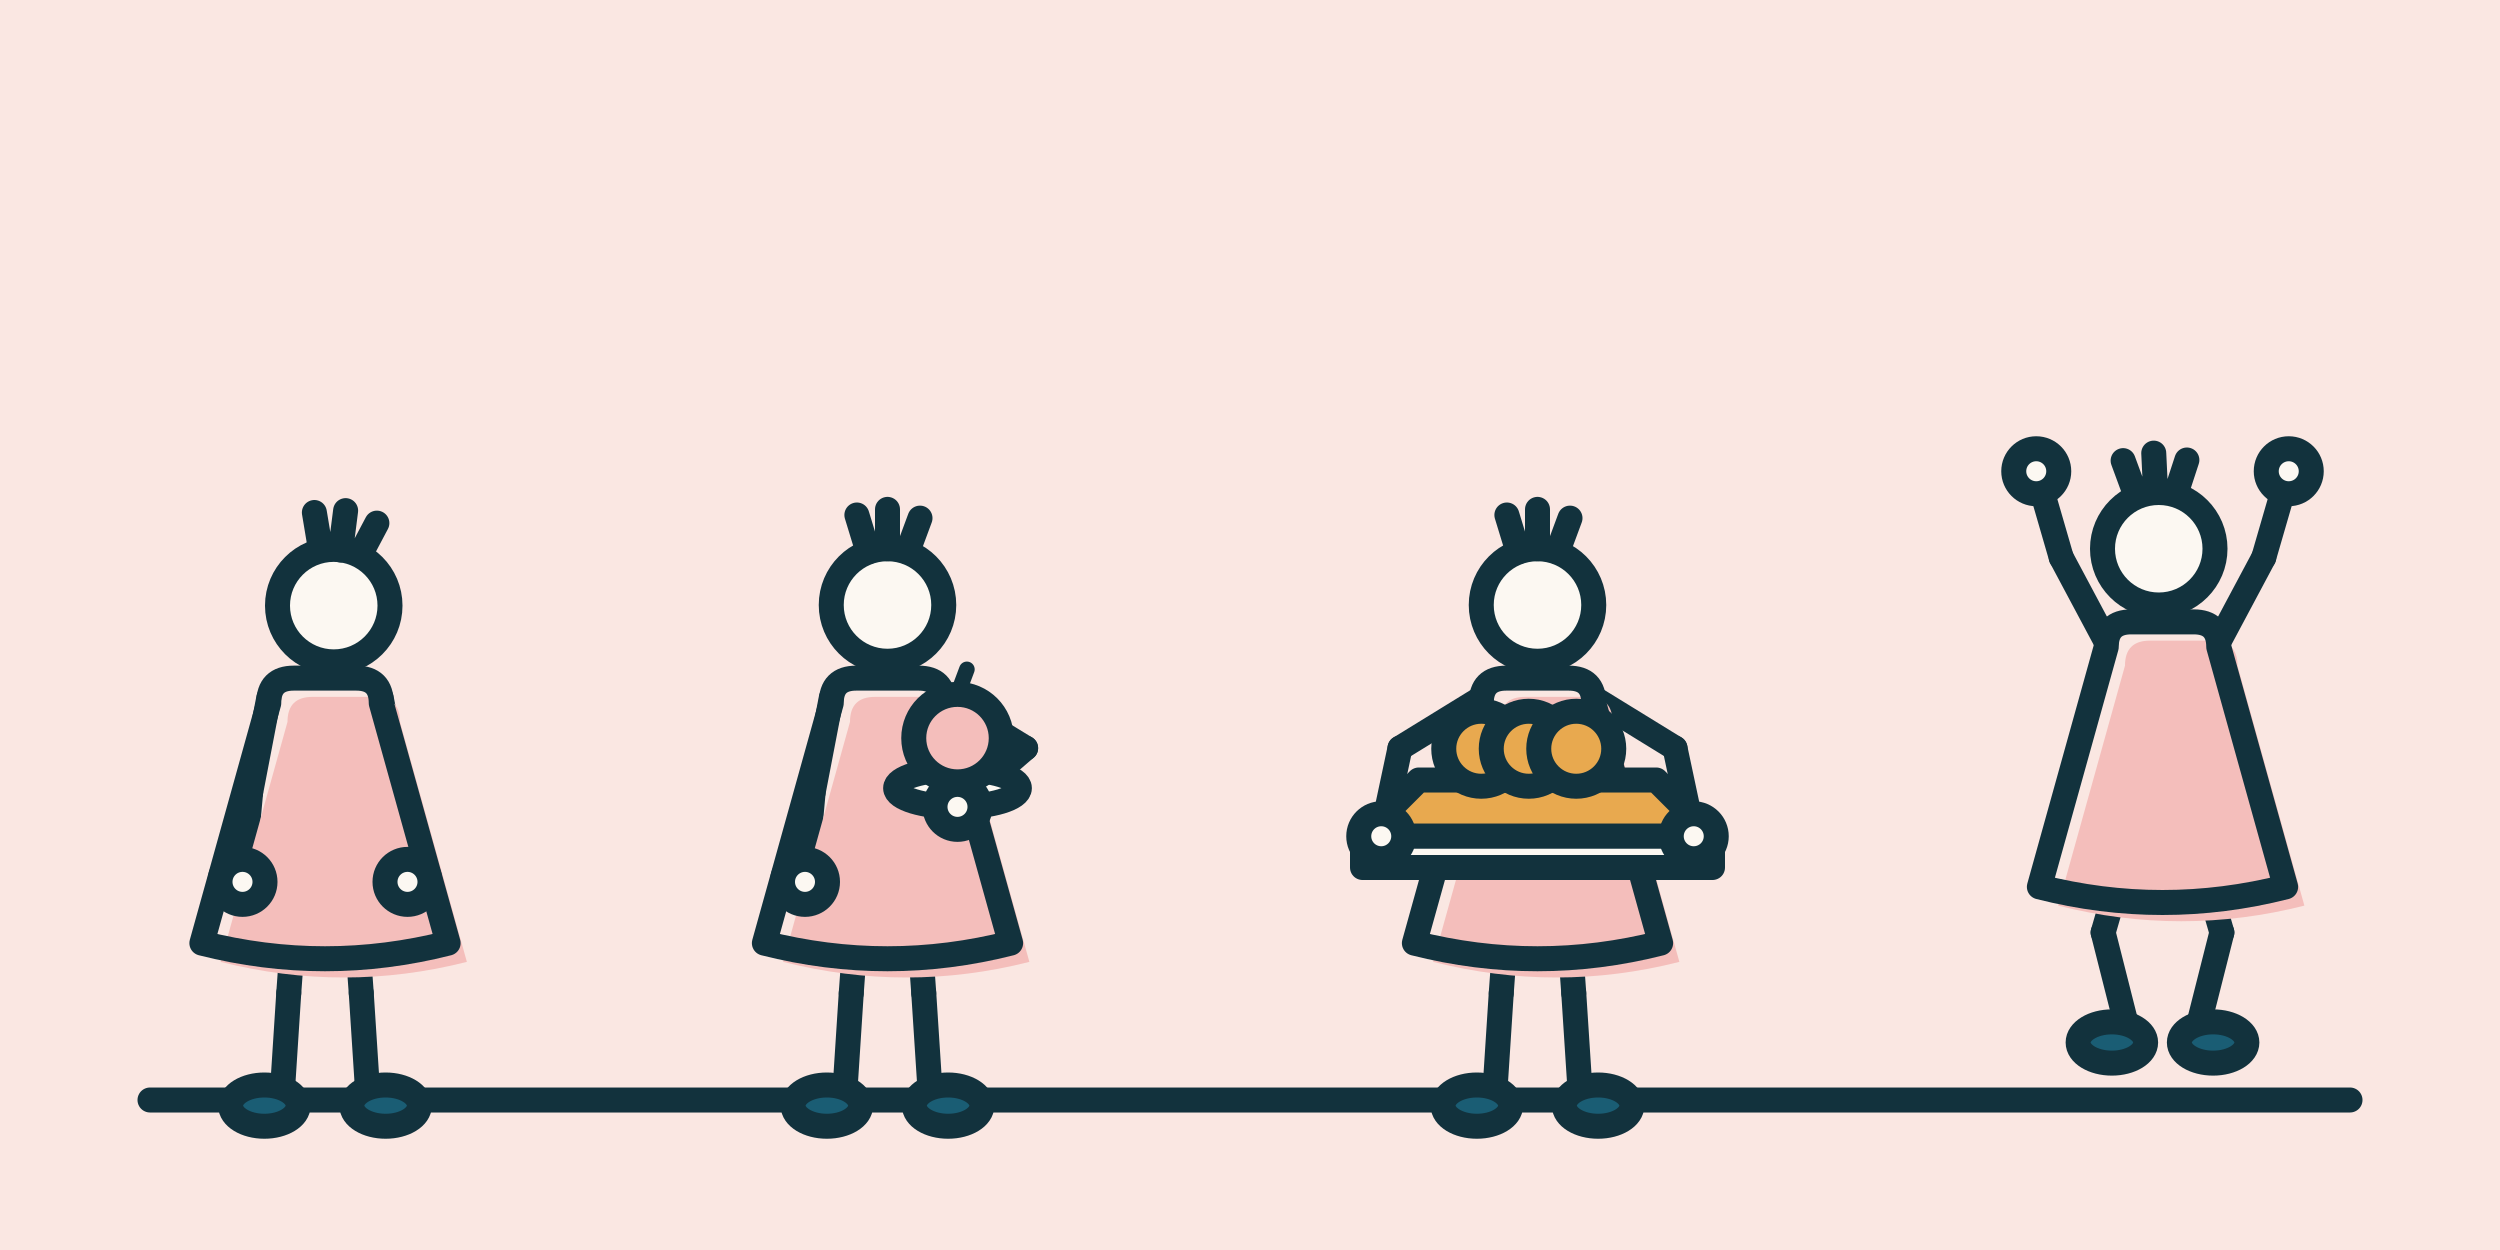
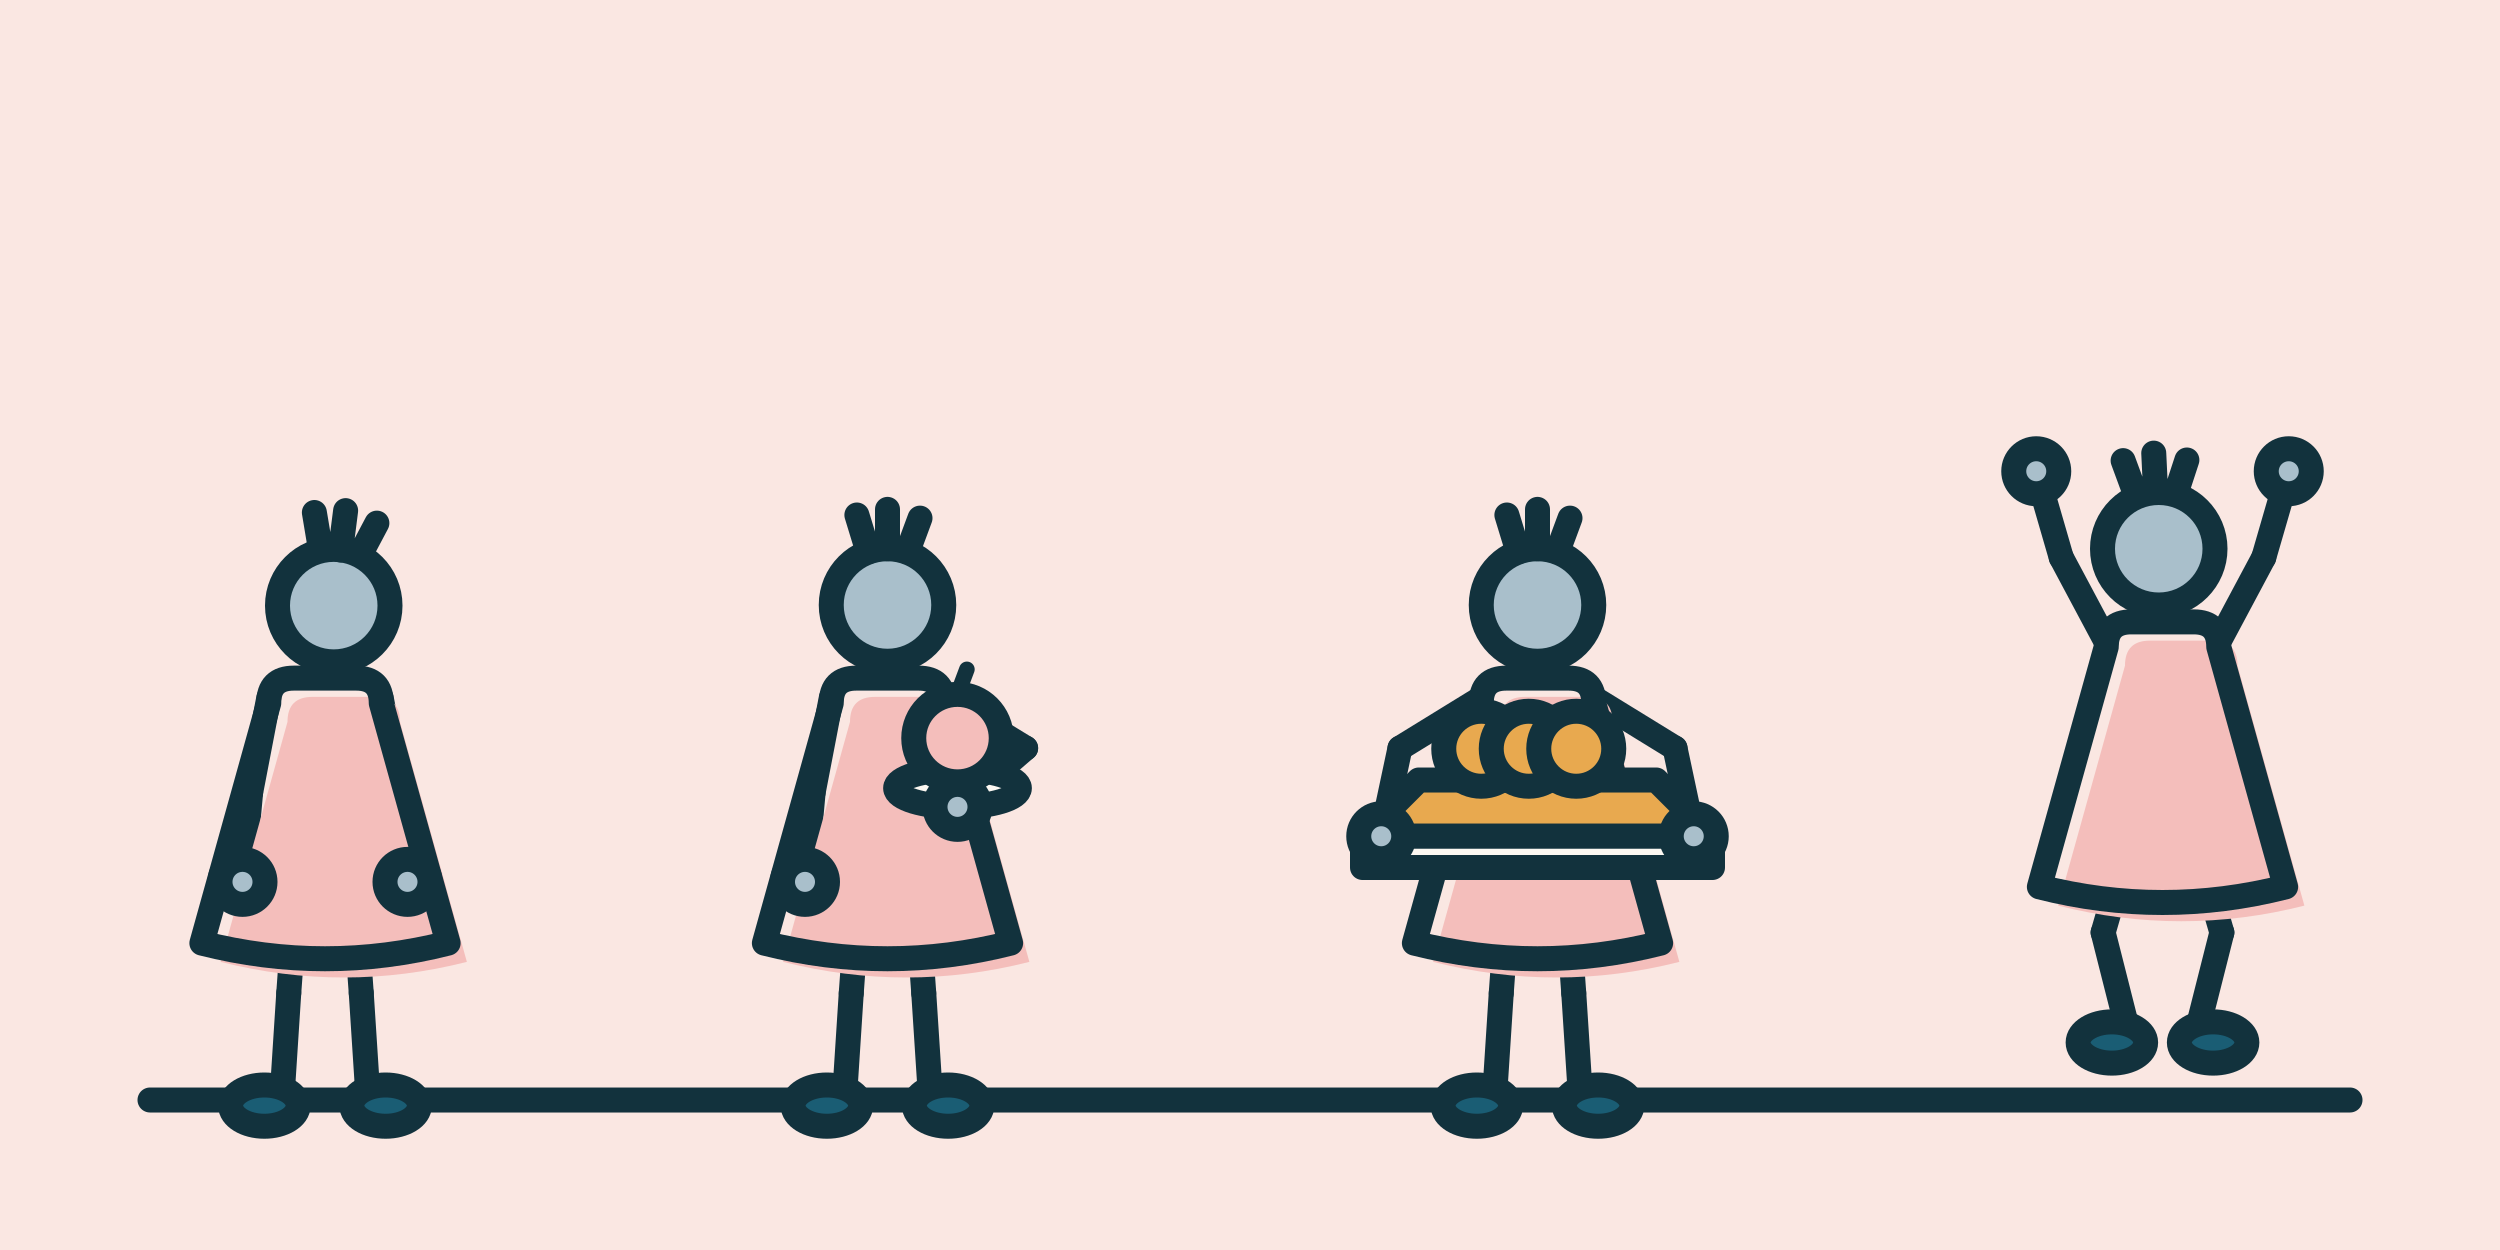
<svg xmlns="http://www.w3.org/2000/svg" width="1200" height="600" viewBox="0 0 400 200">
  <rect width="400" height="200" fill="#FAE7E2" />
  <g stroke="#12323D" stroke-linecap="round" stroke-linejoin="round">
    <path d="M24 176H376" fill="none" stroke-width="4" />
    <path d="M47.5 140.9L46.2 158.9" fill="none" stroke-width="4" />
    <path d="M46.2 158.9L45.1 175.9" fill="none" stroke-width="4" />
    <ellipse cx="42.3" cy="176.9" rx="5.4" ry="3.3" fill="#1A5D74" stroke-width="4" />
    <path d="M56.5 140.9L57.8 158.9" fill="none" stroke-width="4" />
    <path d="M57.8 158.9L58.9 175.9" fill="none" stroke-width="4" />
    <ellipse cx="61.7" cy="176.9" rx="5.4" ry="3.3" fill="#1A5D74" stroke-width="4" />
    <path d="M43 111.7L40.1 126.8" fill="none" stroke-width="4" />
    <path d="M40.1 126.8L38.8 141.1" fill="none" stroke-width="4" />
    <path d="M61 111.7L63.9 126.8" fill="none" stroke-width="4" />
    <path d="M63.9 126.8L65.2 141.1" fill="none" stroke-width="4" />
    <path d="M46 115.5Q46 111.5 50 111.5L60 111.5Q64 111.5 64 115.5L74.7 153.9Q55 158.9 35.3 153.9Z" fill="#F4BEBB" stroke="none" />
    <path d="M43 112.5Q43 108.5 47 108.5L57 108.5Q61 108.5 61 112.5L71.7 150.9Q52 155.9 32.3 150.9Z" fill="none" stroke-width="4" />
-     <circle cx="38.8" cy="141.1" r="3.6" fill="#FCF8F2" stroke-width="4" />
-     <circle cx="65.2" cy="141.1" r="3.6" fill="#FCF8F2" stroke-width="4" />
-     <circle cx="53.4" cy="96.9" r="9" fill="#FCF8F2" stroke-width="4" />
+     <circle cx="38.8" cy="141.1" r="3.6" fill="#A9BFCB" stroke-width="4" />
+     <circle cx="65.2" cy="141.1" r="3.6" fill="#A9BFCB" stroke-width="4" />
+     <circle cx="53.4" cy="96.9" r="9" fill="#A9BFCB" stroke-width="4" />
    <path d="M51.3 88L50.3 82M54.5 88L55.3 81.7M57.6 88.8L60.3 83.7" fill="none" stroke-width="4" />
    <path d="M137.5 140.9L136.2 158.9" fill="none" stroke-width="4" />
    <path d="M136.2 158.9L135.1 175.9" fill="none" stroke-width="4" />
    <ellipse cx="132.3" cy="176.9" rx="5.4" ry="3.3" fill="#1A5D74" stroke-width="4" />
    <path d="M146.5 140.9L147.8 158.9" fill="none" stroke-width="4" />
    <path d="M147.8 158.9L148.9 175.9" fill="none" stroke-width="4" />
    <ellipse cx="151.7" cy="176.9" rx="5.4" ry="3.3" fill="#1A5D74" stroke-width="4" />
    <path d="M133 111.7L130.1 126.8" fill="none" stroke-width="4" />
    <path d="M130.1 126.8L128.8 141.1" fill="none" stroke-width="4" />
    <path d="M151 111.7L164.1 119.7" fill="none" stroke-width="4" />
    <path d="M164.1 119.7L153.2 129.1" fill="none" stroke-width="4" />
    <path d="M136 115.5Q136 111.5 140 111.5L150 111.5Q154 111.5 154 115.5L164.7 153.9Q145 158.9 125.3 153.9Z" fill="#F4BEBB" stroke="none" />
    <path d="M133 112.5Q133 108.5 137 108.5L147 108.5Q151 108.5 151 112.5L161.7 150.9Q142 155.9 122.3 150.9Z" fill="none" stroke-width="4" />
    <ellipse cx="153.2" cy="126.1" rx="9.9" ry="3" fill="#FCF8F2" stroke-width="4" />
    <circle cx="153.2" cy="118.1" r="7" fill="#F4BEBB" stroke-width="4" />
    <path d="M153.2 111.1L154.7 107.1" fill="none" stroke-width="2.5" />
-     <circle cx="128.8" cy="141.1" r="3.6" fill="#FCF8F2" stroke-width="4" />
-     <circle cx="153.2" cy="129.1" r="3.6" fill="#FCF8F2" stroke-width="4" />
-     <circle cx="142" cy="96.8" r="9" fill="#FCF8F2" stroke-width="4" />
+     <circle cx="128.8" cy="141.1" r="3.6" fill="#A9BFCB" stroke-width="4" />
+     <circle cx="153.2" cy="129.1" r="3.6" fill="#A9BFCB" stroke-width="4" />
+     <circle cx="142" cy="96.8" r="9" fill="#A9BFCB" stroke-width="4" />
    <path d="M138.9 88.3L137.1 82.4M142 87.8L142 81.5M145.2 88.3L147.2 82.9" fill="none" stroke-width="4" />
    <path d="M241.5 140.9L240.2 158.9" fill="none" stroke-width="4" />
    <path d="M240.2 158.9L239.1 175.9" fill="none" stroke-width="4" />
    <ellipse cx="236.3" cy="176.9" rx="5.4" ry="3.3" fill="#1A5D74" stroke-width="4" />
    <path d="M250.5 140.9L251.8 158.9" fill="none" stroke-width="4" />
    <path d="M251.8 158.9L252.9 175.9" fill="none" stroke-width="4" />
    <ellipse cx="255.7" cy="176.9" rx="5.4" ry="3.3" fill="#1A5D74" stroke-width="4" />
    <path d="M237 111.7L224 119.7" fill="none" stroke-width="4" />
    <path d="M224 119.7L221 133.8" fill="none" stroke-width="4" />
    <path d="M255 111.7L268 119.7" fill="none" stroke-width="4" />
    <path d="M268 119.7L271 133.8" fill="none" stroke-width="4" />
    <path d="M240 115.5Q240 111.5 244 111.5L254 111.5Q258 111.5 258 115.5L268.7 153.9Q249 158.9 229.3 153.9Z" fill="#F4BEBB" stroke="none" />
    <path d="M237 112.5Q237 108.5 241 108.5L251 108.5Q255 108.5 255 112.5L265.7 150.9Q246 155.9 226.3 150.9Z" fill="none" stroke-width="4" />
    <path d="M227 124.8H265L274 133.8H218Z" fill="#E8A94F" stroke-width="4" />
    <path d="M218 133.8H274V138.8H218Z" fill="#FCF8F2" stroke-width="4" />
    <circle cx="237" cy="119.8" r="6" fill="#E8A94F" stroke-width="4" />
    <circle cx="244.6" cy="119.8" r="6" fill="#E8A94F" stroke-width="4" />
    <circle cx="252.2" cy="119.8" r="6" fill="#E8A94F" stroke-width="4" />
-     <circle cx="221" cy="133.8" r="3.6" fill="#FCF8F2" stroke-width="4" />
-     <circle cx="271" cy="133.8" r="3.6" fill="#FCF8F2" stroke-width="4" />
-     <circle cx="246" cy="96.8" r="9" fill="#FCF8F2" stroke-width="4" />
+     <circle cx="221" cy="133.8" r="3.6" fill="#A9BFCB" stroke-width="4" />
+     <circle cx="271" cy="133.8" r="3.6" fill="#A9BFCB" stroke-width="4" />
+     <circle cx="246" cy="96.8" r="9" fill="#A9BFCB" stroke-width="4" />
    <path d="M242.9 88.3L241.1 82.4M246 87.8L246 81.5M249.2 88.3L251.2 82.9" fill="none" stroke-width="4" />
    <path d="M341.5 131.9L336.5 149.2" fill="none" stroke-width="4" />
    <path d="M336.5 149.2L340.7 165.8" fill="none" stroke-width="4" />
    <ellipse cx="337.9" cy="166.8" rx="5.4" ry="3.3" fill="#1A5D74" stroke-width="4" />
    <path d="M350.5 131.9L355.5 149.2" fill="none" stroke-width="4" />
    <path d="M355.5 149.2L351.3 165.8" fill="none" stroke-width="4" />
    <ellipse cx="354.1" cy="166.8" rx="5.4" ry="3.3" fill="#1A5D74" stroke-width="4" />
    <path d="M337 102.7L329.8 89.2" fill="none" stroke-width="4" />
    <path d="M329.8 89.2L325.8 75.4" fill="none" stroke-width="4" />
    <path d="M355 102.7L362.2 89.2" fill="none" stroke-width="4" />
    <path d="M362.2 89.2L366.2 75.4" fill="none" stroke-width="4" />
    <path d="M340 106.5Q340 102.5 344 102.5L354 102.5Q358 102.5 358 106.5L368.7 144.9Q349 149.9 329.3 144.9Z" fill="#F4BEBB" stroke="none" />
    <path d="M337 103.5Q337 99.5 341 99.5L351 99.5Q355 99.5 355 103.5L365.7 141.9Q346 146.9 326.3 141.9Z" fill="none" stroke-width="4" />
-     <circle cx="325.8" cy="75.4" r="3.6" fill="#FCF8F2" stroke-width="4" />
-     <circle cx="366.2" cy="75.4" r="3.6" fill="#FCF8F2" stroke-width="4" />
-     <circle cx="345.4" cy="87.8" r="9" fill="#FCF8F2" stroke-width="4" />
+     <circle cx="325.8" cy="75.4" r="3.6" fill="#A9BFCB" stroke-width="4" />
+     <circle cx="366.2" cy="75.4" r="3.6" fill="#A9BFCB" stroke-width="4" />
+     <circle cx="345.4" cy="87.8" r="9" fill="#A9BFCB" stroke-width="4" />
    <path d="M341.8 79.4L339.7 73.7M344.9 78.8L344.6 72.5M348.1 79.1L349.9 73.6" fill="none" stroke-width="4" />
  </g>
</svg>
